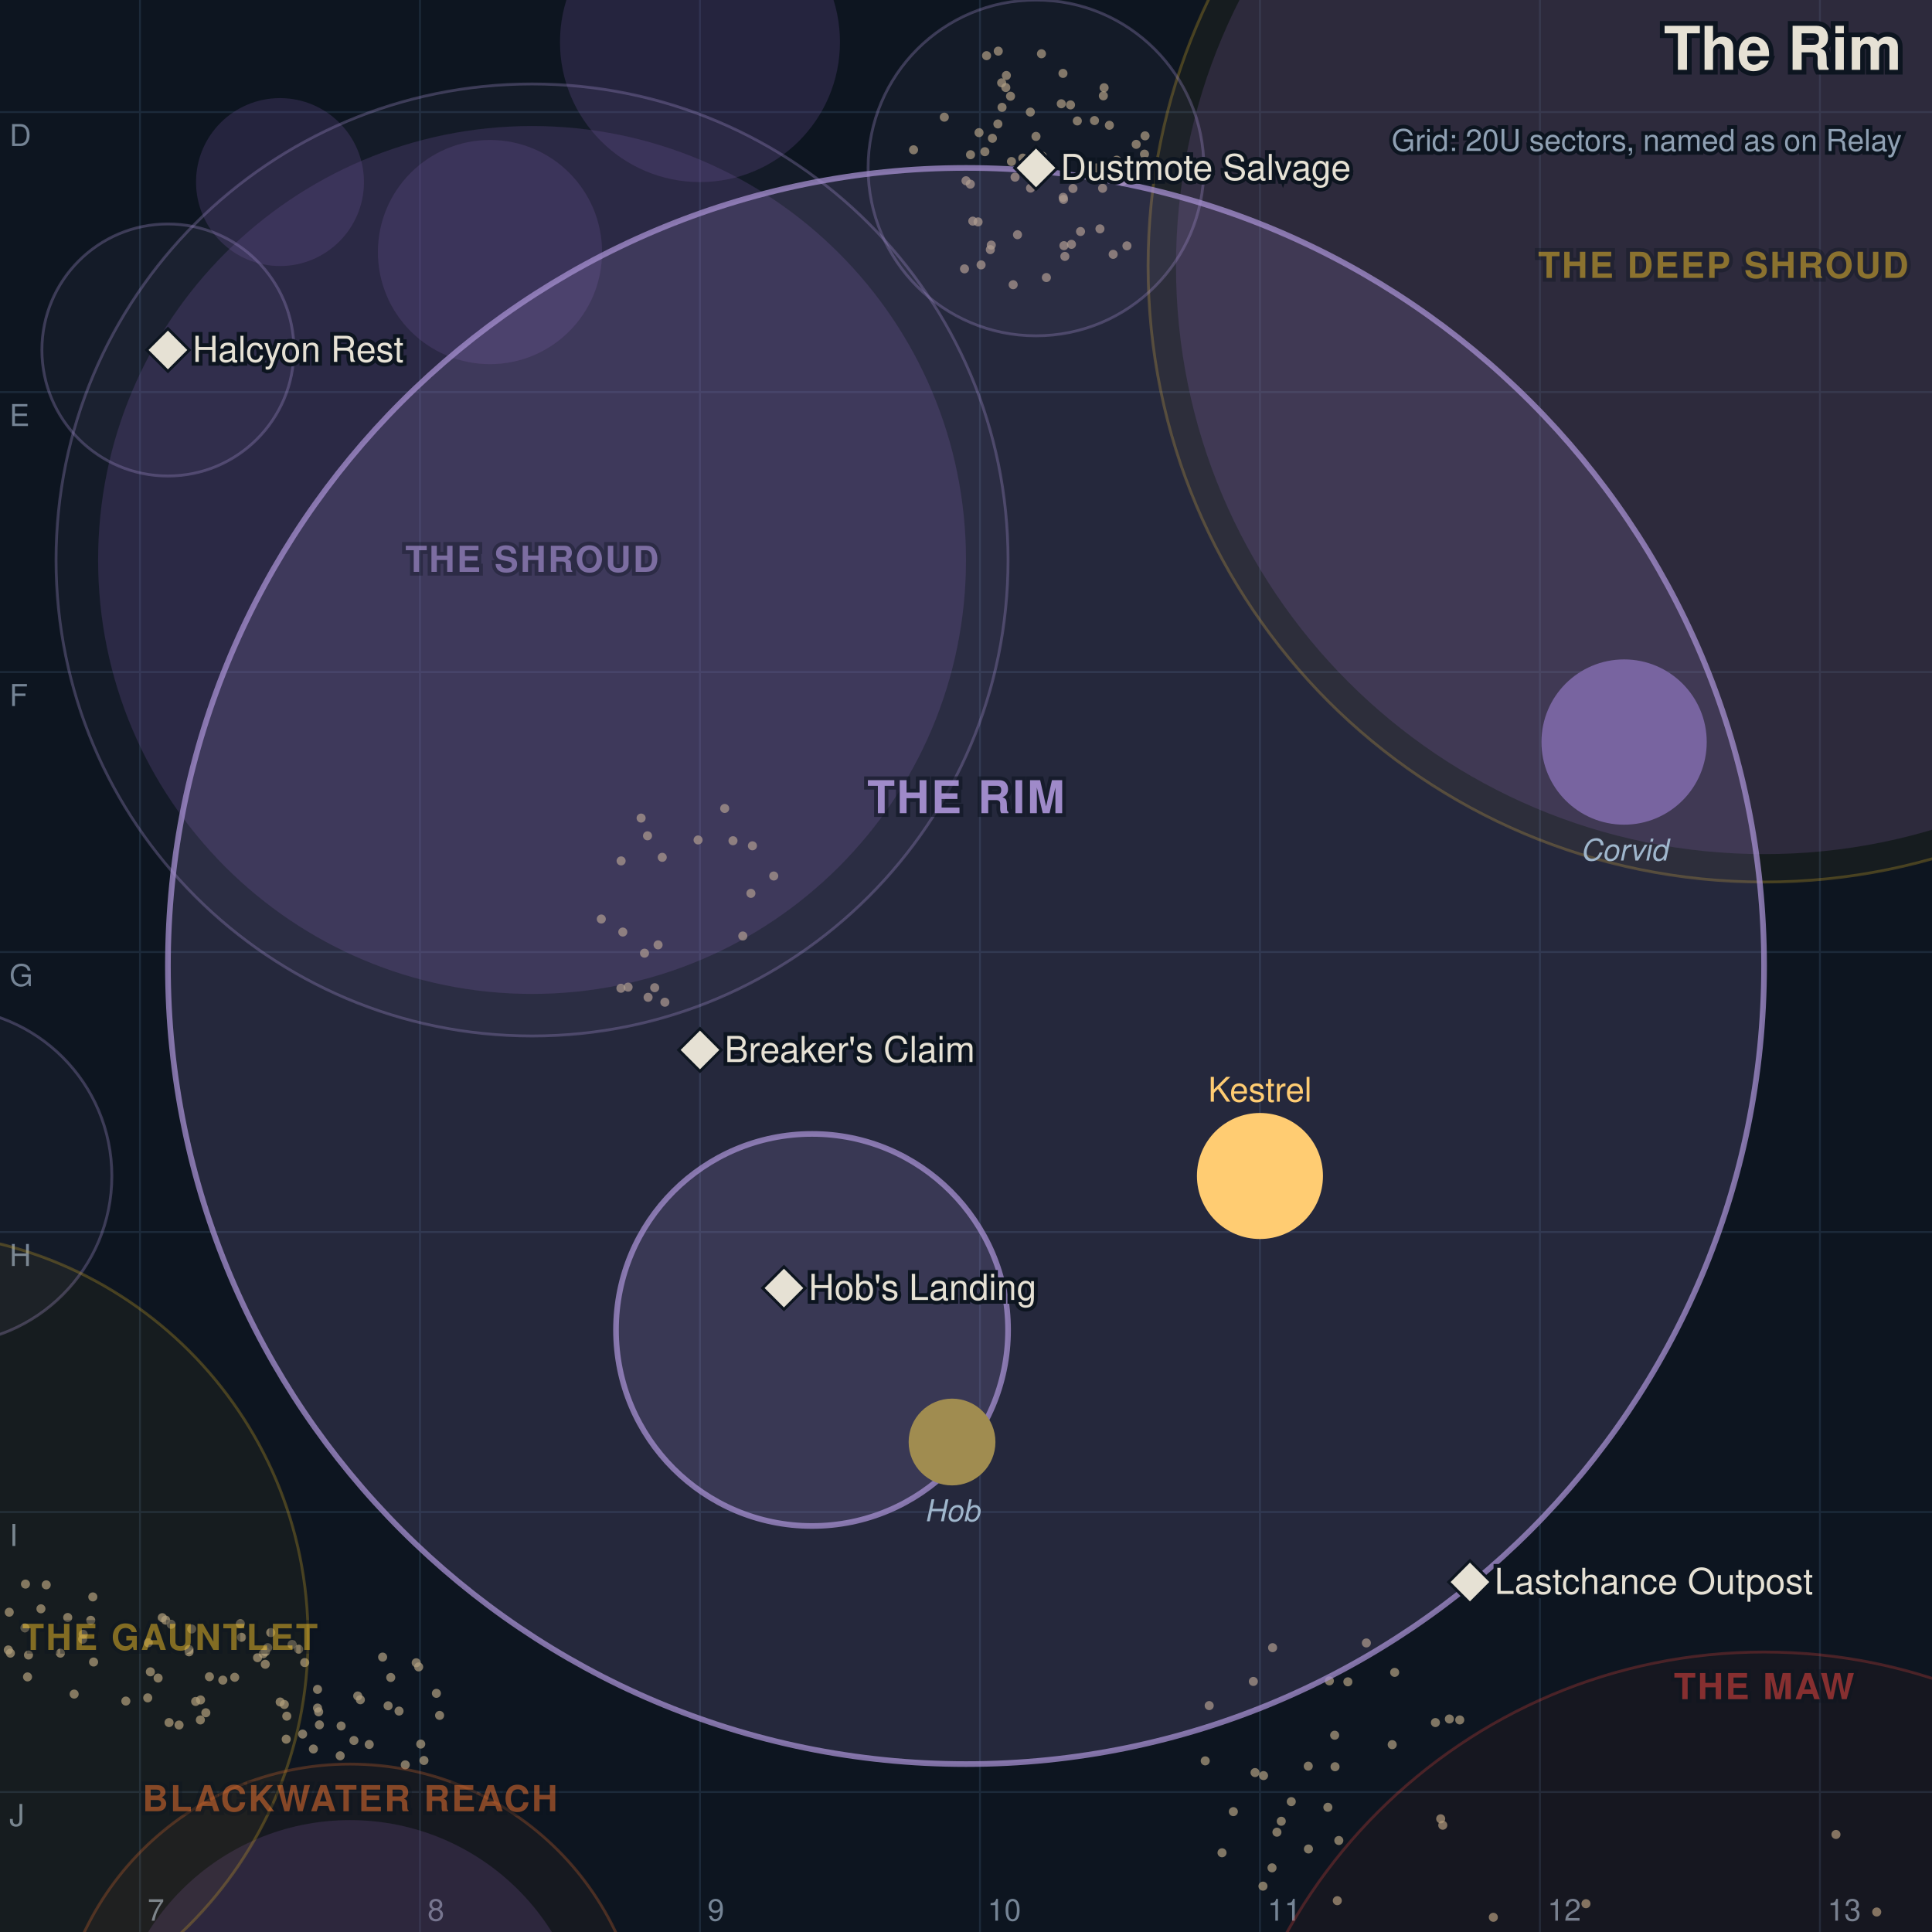
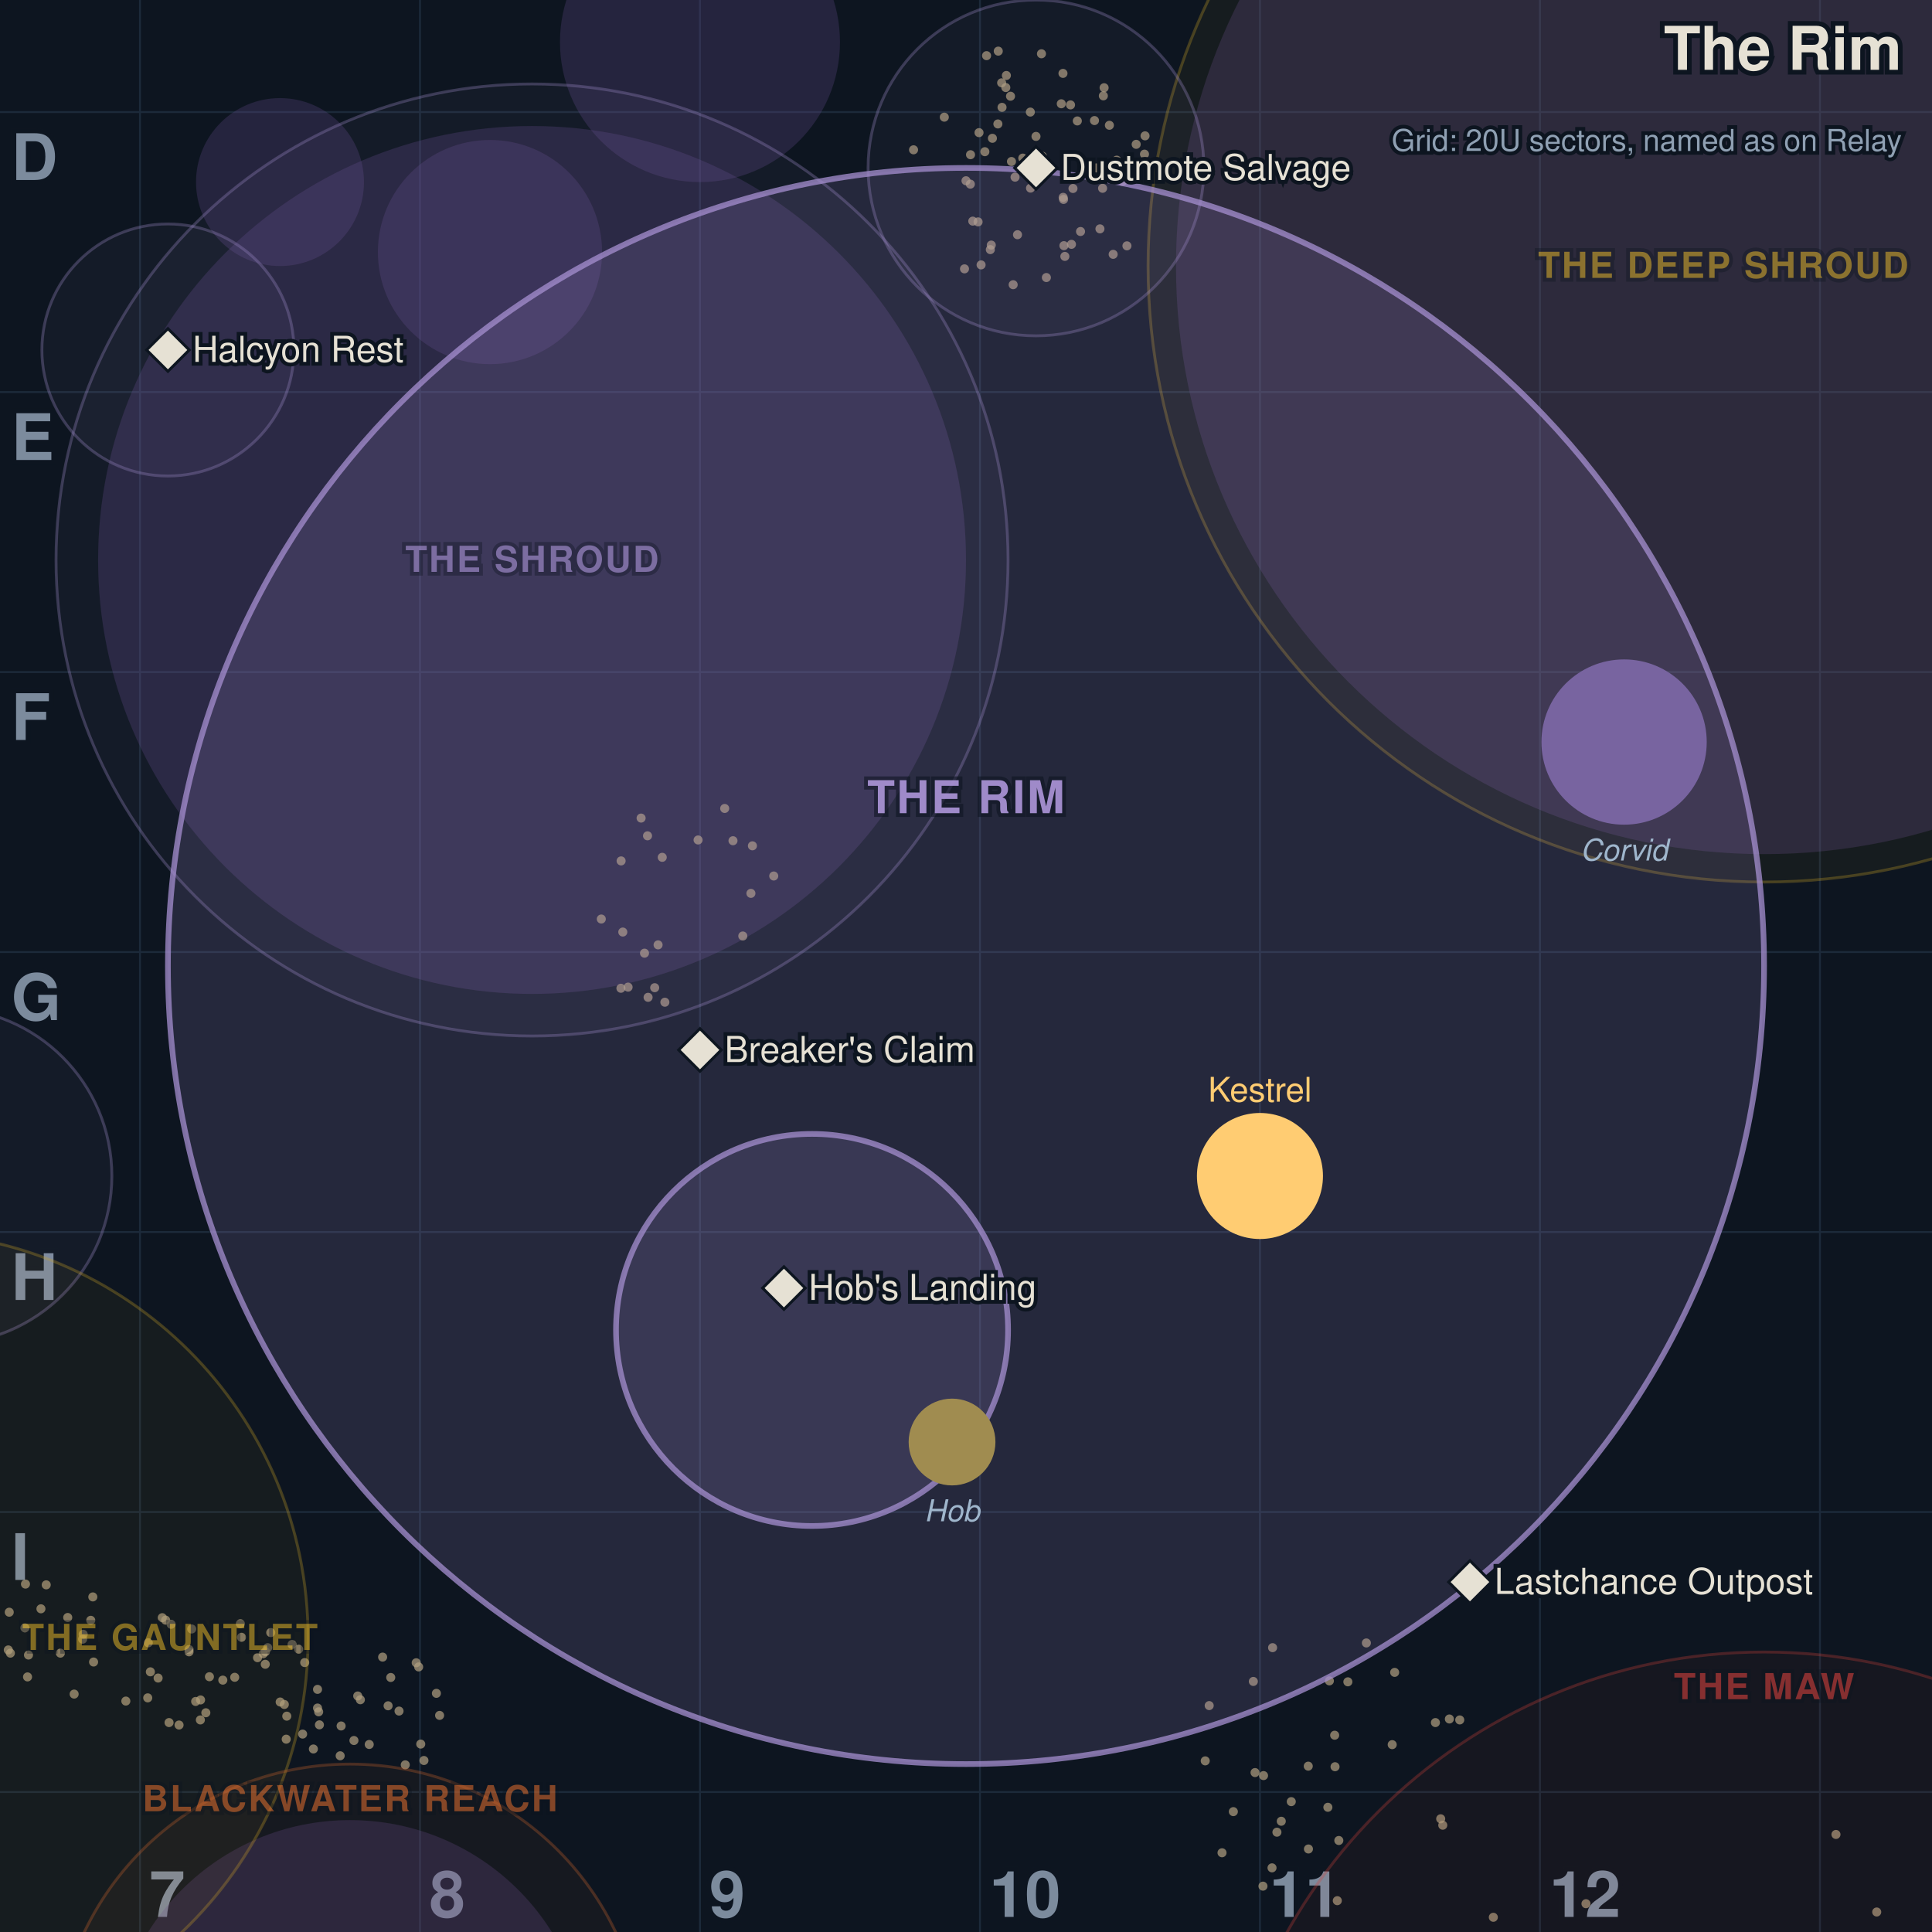
<svg xmlns="http://www.w3.org/2000/svg" viewBox="0 0 1024 1024" font-family="Helvetica Neue, Helvetica, Arial, sans-serif">
  <rect width="1024" height="1024" fill="#0d1520" />
  <line x1="-74.2" y1="0" x2="-74.2" y2="1024" stroke="#1c2a3a" />
-   <text x="-70.2" y="1018" fill="#8fa0b3" font-size="16" opacity="0.8">6</text>
  <line x1="74.2" y1="0" x2="74.2" y2="1024" stroke="#1c2a3a" />
-   <text x="78.2" y="1018" fill="#8fa0b3" font-size="16" opacity="0.8">7</text>
+   <text x="79.2" y="1016" fill="#8fa0b3" font-size="34" font-weight="700" opacity="0.85" stroke="#0d1520" stroke-width="5" paint-order="stroke">7</text>
  <line x1="222.6" y1="0" x2="222.6" y2="1024" stroke="#1c2a3a" />
-   <text x="226.6" y="1018" fill="#8fa0b3" font-size="16" opacity="0.8">8</text>
+   <text x="227.6" y="1016" fill="#8fa0b3" font-size="34" font-weight="700" opacity="0.85" stroke="#0d1520" stroke-width="5" paint-order="stroke">8</text>
  <line x1="371.0" y1="0" x2="371.0" y2="1024" stroke="#1c2a3a" />
-   <text x="375.0" y="1018" fill="#8fa0b3" font-size="16" opacity="0.8">9</text>
+   <text x="376.0" y="1016" fill="#8fa0b3" font-size="34" font-weight="700" opacity="0.85" stroke="#0d1520" stroke-width="5" paint-order="stroke">9</text>
  <line x1="519.4" y1="0" x2="519.4" y2="1024" stroke="#1c2a3a" />
-   <text x="523.4" y="1018" fill="#8fa0b3" font-size="16" opacity="0.8">10</text>
+   <text x="524.4" y="1016" fill="#8fa0b3" font-size="34" font-weight="700" opacity="0.85" stroke="#0d1520" stroke-width="5" paint-order="stroke">10</text>
  <line x1="667.8" y1="0" x2="667.8" y2="1024" stroke="#1c2a3a" />
-   <text x="671.8" y="1018" fill="#8fa0b3" font-size="16" opacity="0.8">11</text>
+   <text x="672.8" y="1016" fill="#8fa0b3" font-size="34" font-weight="700" opacity="0.85" stroke="#0d1520" stroke-width="5" paint-order="stroke">11</text>
  <line x1="816.2" y1="0" x2="816.2" y2="1024" stroke="#1c2a3a" />
-   <text x="820.2" y="1018" fill="#8fa0b3" font-size="16" opacity="0.8">12</text>
+   <text x="821.2" y="1016" fill="#8fa0b3" font-size="34" font-weight="700" opacity="0.85" stroke="#0d1520" stroke-width="5" paint-order="stroke">12</text>
  <line x1="964.6" y1="0" x2="964.6" y2="1024" stroke="#1c2a3a" />
-   <text x="968.6" y="1018" fill="#8fa0b3" font-size="16" opacity="0.8">13</text>
  <line x1="0" y1="-89.0" x2="1024" y2="-89.0" stroke="#1c2a3a" />
-   <text x="5" y="-71.0" fill="#8fa0b3" font-size="16" opacity="0.8">C</text>
  <line x1="0" y1="59.4" x2="1024" y2="59.4" stroke="#1c2a3a" />
-   <text x="5" y="77.4" fill="#8fa0b3" font-size="16" opacity="0.8">D</text>
+   <text x="6" y="95.4" fill="#8fa0b3" font-size="34" font-weight="700" opacity="0.85" stroke="#0d1520" stroke-width="5" paint-order="stroke">D</text>
  <line x1="0" y1="207.8" x2="1024" y2="207.8" stroke="#1c2a3a" />
-   <text x="5" y="225.8" fill="#8fa0b3" font-size="16" opacity="0.8">E</text>
+   <text x="6" y="243.8" fill="#8fa0b3" font-size="34" font-weight="700" opacity="0.85" stroke="#0d1520" stroke-width="5" paint-order="stroke">E</text>
  <line x1="0" y1="356.2" x2="1024" y2="356.2" stroke="#1c2a3a" />
-   <text x="5" y="374.2" fill="#8fa0b3" font-size="16" opacity="0.8">F</text>
+   <text x="6" y="392.2" fill="#8fa0b3" font-size="34" font-weight="700" opacity="0.85" stroke="#0d1520" stroke-width="5" paint-order="stroke">F</text>
  <line x1="0" y1="504.6" x2="1024" y2="504.6" stroke="#1c2a3a" />
-   <text x="5" y="522.6" fill="#8fa0b3" font-size="16" opacity="0.8">G</text>
+   <text x="6" y="540.6" fill="#8fa0b3" font-size="34" font-weight="700" opacity="0.85" stroke="#0d1520" stroke-width="5" paint-order="stroke">G</text>
  <line x1="0" y1="653.0" x2="1024" y2="653.0" stroke="#1c2a3a" />
-   <text x="5" y="671.0" fill="#8fa0b3" font-size="16" opacity="0.8">H</text>
+   <text x="6" y="689.0" fill="#8fa0b3" font-size="34" font-weight="700" opacity="0.85" stroke="#0d1520" stroke-width="5" paint-order="stroke">H</text>
  <line x1="0" y1="801.4" x2="1024" y2="801.4" stroke="#1c2a3a" />
-   <text x="5" y="819.4" fill="#8fa0b3" font-size="16" opacity="0.8">I</text>
+   <text x="6" y="837.4" fill="#8fa0b3" font-size="34" font-weight="700" opacity="0.85" stroke="#0d1520" stroke-width="5" paint-order="stroke">I</text>
  <line x1="0" y1="949.8" x2="1024" y2="949.8" stroke="#1c2a3a" />
-   <text x="5" y="967.8" fill="#8fa0b3" font-size="16" opacity="0.8">J</text>
  <circle cx="282.0" cy="296.8" r="230.0" fill="#6a4c93" opacity="0.26" />
  <circle cx="935.0" cy="141.0" r="311.7" fill="#6a4c93" opacity="0.26" />
  <circle cx="185.5" cy="1090.8" r="126.1" fill="#6a4c93" opacity="0.26" />
  <circle cx="-74.2" cy="474.9" r="74.2" fill="#6a4c93" opacity="0.26" />
  <circle cx="259.7" cy="133.6" r="59.4" fill="#6a4c93" opacity="0.26" />
  <circle cx="371.0" cy="22.3" r="74.2" fill="#6a4c93" opacity="0.26" />
  <circle cx="148.4" cy="96.5" r="44.5" fill="#6a4c93" opacity="0.26" />
  <circle cx="233.0" cy="909.2" r="2.4" fill="#b0a080" opacity="0.7" />
  <circle cx="4.4" cy="874.5" r="2.4" fill="#b0a080" opacity="0.7" />
  <circle cx="106.2" cy="911.6" r="2.4" fill="#b0a080" opacity="0.7" />
  <circle cx="202.8" cy="878.3" r="2.4" fill="#b0a080" opacity="0.7" />
  <circle cx="39.3" cy="897.9" r="2.4" fill="#b0a080" opacity="0.7" />
  <circle cx="94.9" cy="914.3" r="2.4" fill="#b0a080" opacity="0.7" />
  <circle cx="66.7" cy="901.6" r="2.4" fill="#b0a080" opacity="0.7" />
  <circle cx="127.4" cy="860.6" r="2.4" fill="#b0a080" opacity="0.7" />
  <circle cx="221.9" cy="883.5" r="2.4" fill="#b0a080" opacity="0.7" />
  <circle cx="151.7" cy="921.8" r="2.4" fill="#b0a080" opacity="0.7" />
  <circle cx="4.9" cy="854.5" r="2.4" fill="#b0a080" opacity="0.7" />
  <circle cx="83.8" cy="889.4" r="2.4" fill="#b0a080" opacity="0.7" />
  <circle cx="24.5" cy="840.0" r="2.4" fill="#b0a080" opacity="0.7" />
  <circle cx="207.1" cy="889.1" r="2.4" fill="#b0a080" opacity="0.7" />
  <circle cx="220.6" cy="881.3" r="2.4" fill="#b0a080" opacity="0.7" />
  <circle cx="118.1" cy="890.5" r="2.4" fill="#b0a080" opacity="0.7" />
  <circle cx="150.7" cy="903.4" r="2.4" fill="#b0a080" opacity="0.7" />
  <circle cx="180.3" cy="930.6" r="2.4" fill="#b0a080" opacity="0.7" />
  <circle cx="14.6" cy="888.8" r="2.4" fill="#b0a080" opacity="0.7" />
  <circle cx="103.7" cy="901.8" r="2.4" fill="#b0a080" opacity="0.7" />
  <circle cx="13.5" cy="839.6" r="2.4" fill="#b0a080" opacity="0.7" />
  <circle cx="87.8" cy="858.7" r="2.4" fill="#b0a080" opacity="0.7" />
  <circle cx="168.9" cy="907.3" r="2.4" fill="#b0a080" opacity="0.7" />
  <circle cx="223.0" cy="924.4" r="2.4" fill="#b0a080" opacity="0.7" />
  <circle cx="143.5" cy="865.3" r="2.4" fill="#b0a080" opacity="0.7" />
  <circle cx="124.4" cy="889.0" r="2.4" fill="#b0a080" opacity="0.7" />
  <circle cx="180.8" cy="914.8" r="2.4" fill="#b0a080" opacity="0.7" />
  <circle cx="13.2" cy="862.8" r="2.4" fill="#b0a080" opacity="0.7" />
  <circle cx="136.5" cy="878.6" r="2.4" fill="#b0a080" opacity="0.7" />
  <circle cx="154.8" cy="871.6" r="2.4" fill="#b0a080" opacity="0.7" />
  <circle cx="168.3" cy="905.3" r="2.4" fill="#b0a080" opacity="0.7" />
  <circle cx="189.6" cy="898.9" r="2.4" fill="#b0a080" opacity="0.7" />
  <circle cx="195.7" cy="924.6" r="2.4" fill="#b0a080" opacity="0.7" />
  <circle cx="100.2" cy="875.5" r="2.4" fill="#b0a080" opacity="0.7" />
  <circle cx="161.5" cy="881.2" r="2.4" fill="#b0a080" opacity="0.7" />
  <circle cx="160.4" cy="919.1" r="2.4" fill="#b0a080" opacity="0.7" />
  <circle cx="211.5" cy="906.9" r="2.4" fill="#b0a080" opacity="0.7" />
  <circle cx="15.1" cy="877.2" r="2.4" fill="#b0a080" opacity="0.7" />
  <circle cx="89.6" cy="913.0" r="2.4" fill="#b0a080" opacity="0.7" />
  <circle cx="32.0" cy="876.2" r="2.4" fill="#b0a080" opacity="0.7" />
  <circle cx="169.3" cy="914.2" r="2.4" fill="#b0a080" opacity="0.7" />
  <circle cx="187.6" cy="922.5" r="2.4" fill="#b0a080" opacity="0.7" />
  <circle cx="158.3" cy="874.1" r="2.4" fill="#b0a080" opacity="0.7" />
  <circle cx="109.1" cy="907.8" r="2.4" fill="#b0a080" opacity="0.7" />
  <circle cx="111.0" cy="888.7" r="2.4" fill="#b0a080" opacity="0.7" />
  <circle cx="231.3" cy="897.5" r="2.4" fill="#b0a080" opacity="0.7" />
  <circle cx="90.7" cy="860.9" r="2.4" fill="#b0a080" opacity="0.7" />
  <circle cx="214.8" cy="935.4" r="2.4" fill="#b0a080" opacity="0.7" />
  <circle cx="49.2" cy="846.4" r="2.4" fill="#b0a080" opacity="0.7" />
  <circle cx="78.3" cy="899.9" r="2.4" fill="#b0a080" opacity="0.7" />
  <circle cx="141.9" cy="873.3" r="2.4" fill="#b0a080" opacity="0.7" />
  <circle cx="166.1" cy="927.0" r="2.4" fill="#b0a080" opacity="0.7" />
  <circle cx="78.6" cy="870.7" r="2.4" fill="#b0a080" opacity="0.7" />
  <circle cx="205.7" cy="904.1" r="2.4" fill="#b0a080" opacity="0.7" />
  <circle cx="43.8" cy="868.8" r="2.4" fill="#b0a080" opacity="0.7" />
  <circle cx="79.7" cy="886.1" r="2.4" fill="#b0a080" opacity="0.7" />
  <circle cx="21.7" cy="852.7" r="2.4" fill="#b0a080" opacity="0.7" />
  <circle cx="101.6" cy="863.4" r="2.4" fill="#b0a080" opacity="0.7" />
  <circle cx="140.6" cy="882.1" r="2.4" fill="#b0a080" opacity="0.7" />
  <circle cx="128.0" cy="867.8" r="2.4" fill="#b0a080" opacity="0.7" />
  <circle cx="140.7" cy="875.4" r="2.4" fill="#b0a080" opacity="0.7" />
  <circle cx="106.3" cy="901.0" r="2.4" fill="#b0a080" opacity="0.7" />
  <circle cx="224.7" cy="933.1" r="2.4" fill="#b0a080" opacity="0.7" />
  <circle cx="168.3" cy="895.4" r="2.4" fill="#b0a080" opacity="0.7" />
  <circle cx="48.1" cy="858.8" r="2.4" fill="#b0a080" opacity="0.7" />
  <circle cx="49.6" cy="880.9" r="2.4" fill="#b0a080" opacity="0.7" />
  <circle cx="139.5" cy="876.5" r="2.4" fill="#b0a080" opacity="0.7" />
  <circle cx="191.0" cy="900.9" r="2.4" fill="#b0a080" opacity="0.7" />
  <circle cx="5.5" cy="876.2" r="2.4" fill="#b0a080" opacity="0.7" />
  <circle cx="86.0" cy="857.4" r="2.4" fill="#b0a080" opacity="0.7" />
  <circle cx="44.1" cy="866.2" r="2.4" fill="#b0a080" opacity="0.7" />
  <circle cx="35.9" cy="857.3" r="2.4" fill="#b0a080" opacity="0.7" />
  <circle cx="148.5" cy="902.1" r="2.4" fill="#b0a080" opacity="0.7" />
  <circle cx="100.2" cy="874.3" r="2.4" fill="#b0a080" opacity="0.7" />
  <circle cx="152.0" cy="909.6" r="2.4" fill="#b0a080" opacity="0.7" />
  <circle cx="529.1" cy="27.1" r="2.4" fill="#b0a080" opacity="0.7" />
  <circle cx="568.7" cy="99.9" r="2.4" fill="#b0a080" opacity="0.7" />
  <circle cx="537.0" cy="150.9" r="2.4" fill="#b0a080" opacity="0.7" />
  <circle cx="533.4" cy="40.0" r="2.4" fill="#b0a080" opacity="0.7" />
  <circle cx="590.0" cy="134.8" r="2.4" fill="#b0a080" opacity="0.7" />
  <circle cx="563.9" cy="130.2" r="2.4" fill="#b0a080" opacity="0.7" />
  <circle cx="546.2" cy="99.7" r="2.4" fill="#b0a080" opacity="0.7" />
  <circle cx="563.7" cy="105.7" r="2.4" fill="#b0a080" opacity="0.7" />
  <circle cx="572.7" cy="122.7" r="2.4" fill="#b0a080" opacity="0.7" />
  <circle cx="562.5" cy="55.0" r="2.4" fill="#b0a080" opacity="0.7" />
  <circle cx="584.4" cy="99.8" r="2.4" fill="#b0a080" opacity="0.7" />
  <circle cx="571.0" cy="64.1" r="2.4" fill="#b0a080" opacity="0.7" />
  <circle cx="512.0" cy="95.8" r="2.4" fill="#b0a080" opacity="0.7" />
  <circle cx="484.2" cy="79.4" r="2.4" fill="#b0a080" opacity="0.7" />
  <circle cx="538.0" cy="93.9" r="2.4" fill="#b0a080" opacity="0.7" />
  <circle cx="524.9" cy="132.3" r="2.4" fill="#b0a080" opacity="0.7" />
  <circle cx="542.1" cy="83.8" r="2.4" fill="#b0a080" opacity="0.7" />
  <circle cx="514.4" cy="82.0" r="2.4" fill="#b0a080" opacity="0.7" />
  <circle cx="585.2" cy="46.5" r="2.4" fill="#b0a080" opacity="0.7" />
  <circle cx="581.0" cy="89.0" r="2.4" fill="#b0a080" opacity="0.7" />
  <circle cx="522.9" cy="29.5" r="2.4" fill="#b0a080" opacity="0.7" />
  <circle cx="567.4" cy="55.6" r="2.4" fill="#b0a080" opacity="0.7" />
  <circle cx="511.2" cy="142.5" r="2.4" fill="#b0a080" opacity="0.7" />
  <circle cx="528.9" cy="65.7" r="2.4" fill="#b0a080" opacity="0.7" />
  <circle cx="583.0" cy="121.3" r="2.4" fill="#b0a080" opacity="0.7" />
  <circle cx="580.1" cy="63.9" r="2.4" fill="#b0a080" opacity="0.7" />
  <circle cx="591.9" cy="84.9" r="2.4" fill="#b0a080" opacity="0.7" />
  <circle cx="567.9" cy="129.5" r="2.4" fill="#b0a080" opacity="0.7" />
  <circle cx="533.1" cy="46.4" r="2.4" fill="#b0a080" opacity="0.7" />
  <circle cx="539.3" cy="124.4" r="2.4" fill="#b0a080" opacity="0.7" />
  <circle cx="552.5" cy="82.8" r="2.4" fill="#b0a080" opacity="0.7" />
  <circle cx="588.0" cy="66.4" r="2.4" fill="#b0a080" opacity="0.7" />
  <circle cx="530.9" cy="43.9" r="2.4" fill="#b0a080" opacity="0.7" />
  <circle cx="525.4" cy="129.9" r="2.4" fill="#b0a080" opacity="0.7" />
  <circle cx="535.6" cy="51.0" r="2.4" fill="#b0a080" opacity="0.7" />
  <circle cx="552.0" cy="28.5" r="2.4" fill="#b0a080" opacity="0.7" />
  <circle cx="514.3" cy="97.6" r="2.4" fill="#b0a080" opacity="0.7" />
  <circle cx="526.0" cy="73.3" r="2.4" fill="#b0a080" opacity="0.7" />
  <circle cx="515.6" cy="117.2" r="2.4" fill="#b0a080" opacity="0.7" />
  <circle cx="606.6" cy="81.7" r="2.4" fill="#b0a080" opacity="0.7" />
  <circle cx="606.9" cy="72.0" r="2.4" fill="#b0a080" opacity="0.7" />
  <circle cx="577.3" cy="93.8" r="2.4" fill="#b0a080" opacity="0.7" />
  <circle cx="520.0" cy="140.4" r="2.4" fill="#b0a080" opacity="0.7" />
  <circle cx="518.4" cy="117.6" r="2.4" fill="#b0a080" opacity="0.7" />
  <circle cx="500.5" cy="62.1" r="2.4" fill="#b0a080" opacity="0.7" />
  <circle cx="518.9" cy="70.3" r="2.4" fill="#b0a080" opacity="0.7" />
  <circle cx="564.4" cy="135.9" r="2.4" fill="#b0a080" opacity="0.7" />
  <circle cx="584.8" cy="50.8" r="2.4" fill="#b0a080" opacity="0.7" />
  <circle cx="563.4" cy="38.9" r="2.4" fill="#b0a080" opacity="0.7" />
  <circle cx="536.1" cy="85.6" r="2.4" fill="#b0a080" opacity="0.7" />
  <circle cx="549.1" cy="72.3" r="2.4" fill="#b0a080" opacity="0.7" />
  <circle cx="597.3" cy="130.3" r="2.4" fill="#b0a080" opacity="0.7" />
  <circle cx="564.3" cy="91.1" r="2.4" fill="#b0a080" opacity="0.7" />
  <circle cx="595.0" cy="96.1" r="2.4" fill="#b0a080" opacity="0.7" />
  <circle cx="554.6" cy="147.1" r="2.4" fill="#b0a080" opacity="0.7" />
  <circle cx="522.0" cy="80.4" r="2.4" fill="#b0a080" opacity="0.7" />
  <circle cx="602.2" cy="76.5" r="2.4" fill="#b0a080" opacity="0.7" />
  <circle cx="546.1" cy="59.4" r="2.4" fill="#b0a080" opacity="0.7" />
  <circle cx="531.1" cy="56.9" r="2.4" fill="#b0a080" opacity="0.7" />
  <circle cx="563.5" cy="104.6" r="2.4" fill="#b0a080" opacity="0.7" />
  <circle cx="840.6" cy="1009.0" r="2.4" fill="#b0a080" opacity="0.7" />
  <circle cx="791.5" cy="1016.2" r="2.4" fill="#b0a080" opacity="0.7" />
  <circle cx="973.1" cy="972.3" r="2.4" fill="#b0a080" opacity="0.7" />
  <circle cx="994.7" cy="1013.4" r="2.4" fill="#b0a080" opacity="0.7" />
  <circle cx="693.5" cy="980.0" r="2.4" fill="#b0a080" opacity="0.7" />
  <circle cx="764.7" cy="967.4" r="2.4" fill="#b0a080" opacity="0.7" />
  <circle cx="704.6" cy="890.9" r="2.4" fill="#b0a080" opacity="0.7" />
  <circle cx="707.6" cy="936.4" r="2.4" fill="#b0a080" opacity="0.7" />
  <circle cx="707.4" cy="919.7" r="2.4" fill="#b0a080" opacity="0.7" />
  <circle cx="674.5" cy="873.3" r="2.4" fill="#b0a080" opacity="0.7" />
  <circle cx="768.2" cy="911.1" r="2.4" fill="#b0a080" opacity="0.7" />
  <circle cx="653.7" cy="960.2" r="2.4" fill="#b0a080" opacity="0.7" />
  <circle cx="724.2" cy="870.8" r="2.4" fill="#b0a080" opacity="0.7" />
  <circle cx="703.8" cy="957.9" r="2.4" fill="#b0a080" opacity="0.7" />
  <circle cx="773.7" cy="911.6" r="2.4" fill="#b0a080" opacity="0.7" />
  <circle cx="679.1" cy="965.3" r="2.4" fill="#b0a080" opacity="0.7" />
  <circle cx="674.2" cy="990.0" r="2.4" fill="#b0a080" opacity="0.7" />
  <circle cx="693.4" cy="936.1" r="2.4" fill="#b0a080" opacity="0.7" />
  <circle cx="709.6" cy="975.5" r="2.4" fill="#b0a080" opacity="0.7" />
  <circle cx="638.8" cy="933.3" r="2.4" fill="#b0a080" opacity="0.7" />
  <circle cx="669.7" cy="941.1" r="2.4" fill="#b0a080" opacity="0.7" />
  <circle cx="676.8" cy="971.1" r="2.4" fill="#b0a080" opacity="0.7" />
  <circle cx="708.8" cy="1007.4" r="2.4" fill="#b0a080" opacity="0.7" />
  <circle cx="684.4" cy="954.9" r="2.4" fill="#b0a080" opacity="0.7" />
  <circle cx="763.6" cy="964.0" r="2.4" fill="#b0a080" opacity="0.7" />
  <circle cx="640.9" cy="904.0" r="2.4" fill="#b0a080" opacity="0.7" />
  <circle cx="664.3" cy="891.2" r="2.4" fill="#b0a080" opacity="0.7" />
  <circle cx="714.4" cy="891.4" r="2.4" fill="#b0a080" opacity="0.7" />
  <circle cx="669.4" cy="999.7" r="2.4" fill="#b0a080" opacity="0.7" />
  <circle cx="739.2" cy="886.4" r="2.4" fill="#b0a080" opacity="0.7" />
  <circle cx="760.8" cy="913.0" r="2.4" fill="#b0a080" opacity="0.7" />
  <circle cx="737.9" cy="924.7" r="2.4" fill="#b0a080" opacity="0.7" />
  <circle cx="665.2" cy="939.5" r="2.4" fill="#b0a080" opacity="0.7" />
  <circle cx="647.7" cy="982.0" r="2.4" fill="#b0a080" opacity="0.7" />
  <circle cx="351.0" cy="454.4" r="2.4" fill="#b0a080" opacity="0.7" />
  <circle cx="410.1" cy="464.3" r="2.4" fill="#b0a080" opacity="0.7" />
  <circle cx="318.7" cy="487.1" r="2.4" fill="#b0a080" opacity="0.7" />
  <circle cx="332.9" cy="523.2" r="2.4" fill="#b0a080" opacity="0.7" />
  <circle cx="329.2" cy="456.3" r="2.4" fill="#b0a080" opacity="0.7" />
  <circle cx="352.4" cy="531.2" r="2.4" fill="#b0a080" opacity="0.7" />
  <circle cx="393.7" cy="496.1" r="2.4" fill="#b0a080" opacity="0.7" />
  <circle cx="384.1" cy="428.5" r="2.4" fill="#b0a080" opacity="0.7" />
  <circle cx="341.6" cy="505.2" r="2.4" fill="#b0a080" opacity="0.7" />
  <circle cx="388.5" cy="445.6" r="2.4" fill="#b0a080" opacity="0.7" />
  <circle cx="329.1" cy="523.8" r="2.4" fill="#b0a080" opacity="0.7" />
  <circle cx="370.0" cy="445.2" r="2.4" fill="#b0a080" opacity="0.7" />
  <circle cx="398.8" cy="448.3" r="2.4" fill="#b0a080" opacity="0.7" />
  <circle cx="398.0" cy="473.5" r="2.4" fill="#b0a080" opacity="0.7" />
  <circle cx="343.5" cy="528.6" r="2.4" fill="#b0a080" opacity="0.7" />
  <circle cx="330.1" cy="494.0" r="2.4" fill="#b0a080" opacity="0.7" />
  <circle cx="339.8" cy="433.6" r="2.4" fill="#b0a080" opacity="0.7" />
  <circle cx="343.2" cy="443.0" r="2.4" fill="#b0a080" opacity="0.7" />
  <circle cx="347.0" cy="523.5" r="2.4" fill="#b0a080" opacity="0.7" />
  <circle cx="348.8" cy="500.8" r="2.4" fill="#b0a080" opacity="0.7" />
  <circle cx="-1231.8" cy="-244.9" r="489.7" fill="#6fa8ff" fill-opacity="0.05" stroke="#6fa8ff" stroke-opacity="0.3" stroke-width="1.5" />
  <circle cx="-682.7" cy="44.5" r="393.3" fill="#6fa8ff" fill-opacity="0.05" stroke="#6fa8ff" stroke-opacity="0.3" stroke-width="1.5" />
  <circle cx="-1372.8" cy="593.6" r="534.3" fill="#6fa8ff" fill-opacity="0.05" stroke="#6fa8ff" stroke-opacity="0.3" stroke-width="1.5" />
  <circle cx="-163.2" cy="319.1" r="148.4" fill="#a58fd0" fill-opacity="0.05" stroke="#a58fd0" stroke-opacity="0.3" stroke-width="1.5" />
  <circle cx="-452.6" cy="512.0" r="103.9" fill="#a58fd0" fill-opacity="0.05" stroke="#a58fd0" stroke-opacity="0.3" stroke-width="1.5" />
  <circle cx="-653.0" cy="779.1" r="185.5" fill="#a58fd0" fill-opacity="0.05" stroke="#a58fd0" stroke-opacity="0.3" stroke-width="1.5" />
  <circle cx="-29.7" cy="623.3" r="89.0" fill="#a58fd0" fill-opacity="0.05" stroke="#a58fd0" stroke-opacity="0.3" stroke-width="1.5" />
  <circle cx="-51.9" cy="868.2" r="215.2" fill="#c9a227" fill-opacity="0.05" stroke="#c9a227" stroke-opacity="0.3" stroke-width="1.5" />
  <circle cx="185.5" cy="1090.8" r="155.8" fill="#d0662c" fill-opacity="0.05" stroke="#d0662c" stroke-opacity="0.3" stroke-width="1.5" />
  <circle cx="282.0" cy="296.8" r="252.3" fill="#a58fd0" fill-opacity="0.05" stroke="#a58fd0" stroke-opacity="0.3" stroke-width="1.5" />
  <circle cx="89.0" cy="185.5" r="66.8" fill="#a58fd0" fill-opacity="0.05" stroke="#a58fd0" stroke-opacity="0.3" stroke-width="1.5" />
  <circle cx="935.0" cy="141.0" r="326.5" fill="#c9a227" fill-opacity="0.05" stroke="#c9a227" stroke-opacity="0.3" stroke-width="1.5" />
  <circle cx="311.7" cy="-103.9" r="66.8" fill="#a58fd0" fill-opacity="0.05" stroke="#a58fd0" stroke-opacity="0.3" stroke-width="1.5" />
  <circle cx="549.1" cy="89.0" r="89.0" fill="#a58fd0" fill-opacity="0.05" stroke="#a58fd0" stroke-opacity="0.3" stroke-width="1.5" />
  <circle cx="44.5" cy="-356.2" r="215.2" fill="#d0662c" fill-opacity="0.05" stroke="#d0662c" stroke-opacity="0.3" stroke-width="1.5" />
  <circle cx="935.0" cy="1165.0" r="289.4" fill="#d0403a" fill-opacity="0.05" stroke="#d0403a" stroke-opacity="0.3" stroke-width="1.5" />
  <circle cx="512.0" cy="512.0" r="423.0" fill="#a58fd0" fill-opacity="0.16" stroke="#a58fd0" stroke-opacity="0.75" stroke-width="3" />
  <circle cx="430.4" cy="704.9" r="103.9" fill="#a58fd0" fill-opacity="0.16" stroke="#a58fd0" stroke-opacity="0.75" stroke-width="3" />
  <circle cx="667.8" cy="623.3" r="33.4" fill="#ffcc72" />
  <text x="667.8" y="583.9" fill="#ffcc72" font-size="18" text-anchor="middle">Kestrel</text>
  <circle cx="504.6" cy="764.3" r="23.0" fill="#a08c50" />
  <text x="504.6" y="806.3" fill="#9fb6cc" font-size="16" font-style="italic" text-anchor="middle">Hob</text>
  <circle cx="860.8" cy="393.3" r="43.8" fill="#7864a0" />
  <text x="860.8" y="456.1" fill="#9fb6cc" font-size="16" font-style="italic" text-anchor="middle">Corvid</text>
  <text x="90.1" y="874.5" fill="#c9a227" font-size="19" font-weight="700" text-anchor="middle" opacity="0.6" letter-spacing="1" stroke="#0d1520" stroke-width="4" stroke-opacity="0.6" paint-order="stroke">THE GAUNTLET</text>
  <text x="185.5" y="960.0" fill="#d0662c" font-size="19" font-weight="700" text-anchor="middle" opacity="0.6" letter-spacing="1" stroke="#0d1520" stroke-width="4" stroke-opacity="0.6" paint-order="stroke">BLACKWATER REACH</text>
  <text x="282.0" y="303.1" fill="#a58fd0" font-size="19" font-weight="700" text-anchor="middle" opacity="0.6" letter-spacing="1" stroke="#0d1520" stroke-width="4" stroke-opacity="0.6" paint-order="stroke">THE SHROUD</text>
  <text x="913.4" y="147.3" fill="#c9a227" font-size="19" font-weight="700" text-anchor="middle" opacity="0.6" letter-spacing="1" stroke="#0d1520" stroke-width="4" stroke-opacity="0.6" paint-order="stroke">THE DEEP SHROUD</text>
  <text x="512.0" y="431.0" fill="#a58fd0" font-size="24" font-weight="700" text-anchor="middle" opacity="0.95" letter-spacing="1" stroke="#0d1520" stroke-width="4" stroke-opacity="0.6" paint-order="stroke">THE RIM</text>
  <text x="935.0" y="900.6" fill="#d0403a" font-size="19" font-weight="700" text-anchor="middle" opacity="0.6" letter-spacing="1" stroke="#0d1520" stroke-width="4" stroke-opacity="0.6" paint-order="stroke">THE MAW</text>
  <rect x="81.0" y="177.5" width="16" height="16" fill="#e6e1d4" stroke="#0d1520" stroke-width="1.5" transform="rotate(45 89.0 185.5)" />
  <text x="102.0" y="191.8" fill="#e6e1d4" font-size="19" text-anchor="start" stroke="#0d1520" stroke-width="4" paint-order="stroke">Halcyon Rest</text>
  <rect x="407.5" y="674.7" width="16" height="16" fill="#e6e1d4" stroke="#0d1520" stroke-width="1.5" transform="rotate(45 415.5 682.7)" />
  <text x="428.5" y="689.0" fill="#e6e1d4" font-size="19" text-anchor="start" stroke="#0d1520" stroke-width="4" paint-order="stroke">Hob's Landing</text>
  <rect x="541.1" y="81.0" width="16" height="16" fill="#e6e1d4" stroke="#0d1520" stroke-width="1.5" transform="rotate(45 549.1 89.0)" />
  <text x="562.1" y="95.4" fill="#e6e1d4" font-size="19" text-anchor="start" stroke="#0d1520" stroke-width="4" paint-order="stroke">Dustmote Salvage</text>
  <rect x="363.0" y="548.5" width="16" height="16" fill="#e6e1d4" stroke="#0d1520" stroke-width="1.5" transform="rotate(45 371.0 556.5)" />
  <text x="384.0" y="562.9" fill="#e6e1d4" font-size="19" text-anchor="start" stroke="#0d1520" stroke-width="4" paint-order="stroke">Breaker's Claim</text>
  <rect x="771.1" y="830.5" width="16" height="16" fill="#e6e1d4" stroke="#0d1520" stroke-width="1.5" transform="rotate(45 779.1 838.5)" />
  <text x="792.1" y="844.8" fill="#e6e1d4" font-size="19" text-anchor="start" stroke="#0d1520" stroke-width="4" paint-order="stroke">Lastchance Outpost</text>
  <text x="1008" y="37" fill="#e6e1d4" font-size="32" font-weight="700" text-anchor="end" stroke="#0d1520" stroke-width="5" paint-order="stroke">The Rim</text>
  <text x="1008" y="80" fill="#8fa0b3" font-size="16" text-anchor="end" stroke="#0d1520" stroke-width="4" paint-order="stroke">Grid: 20U sectors, named as on Relay</text>
</svg>
